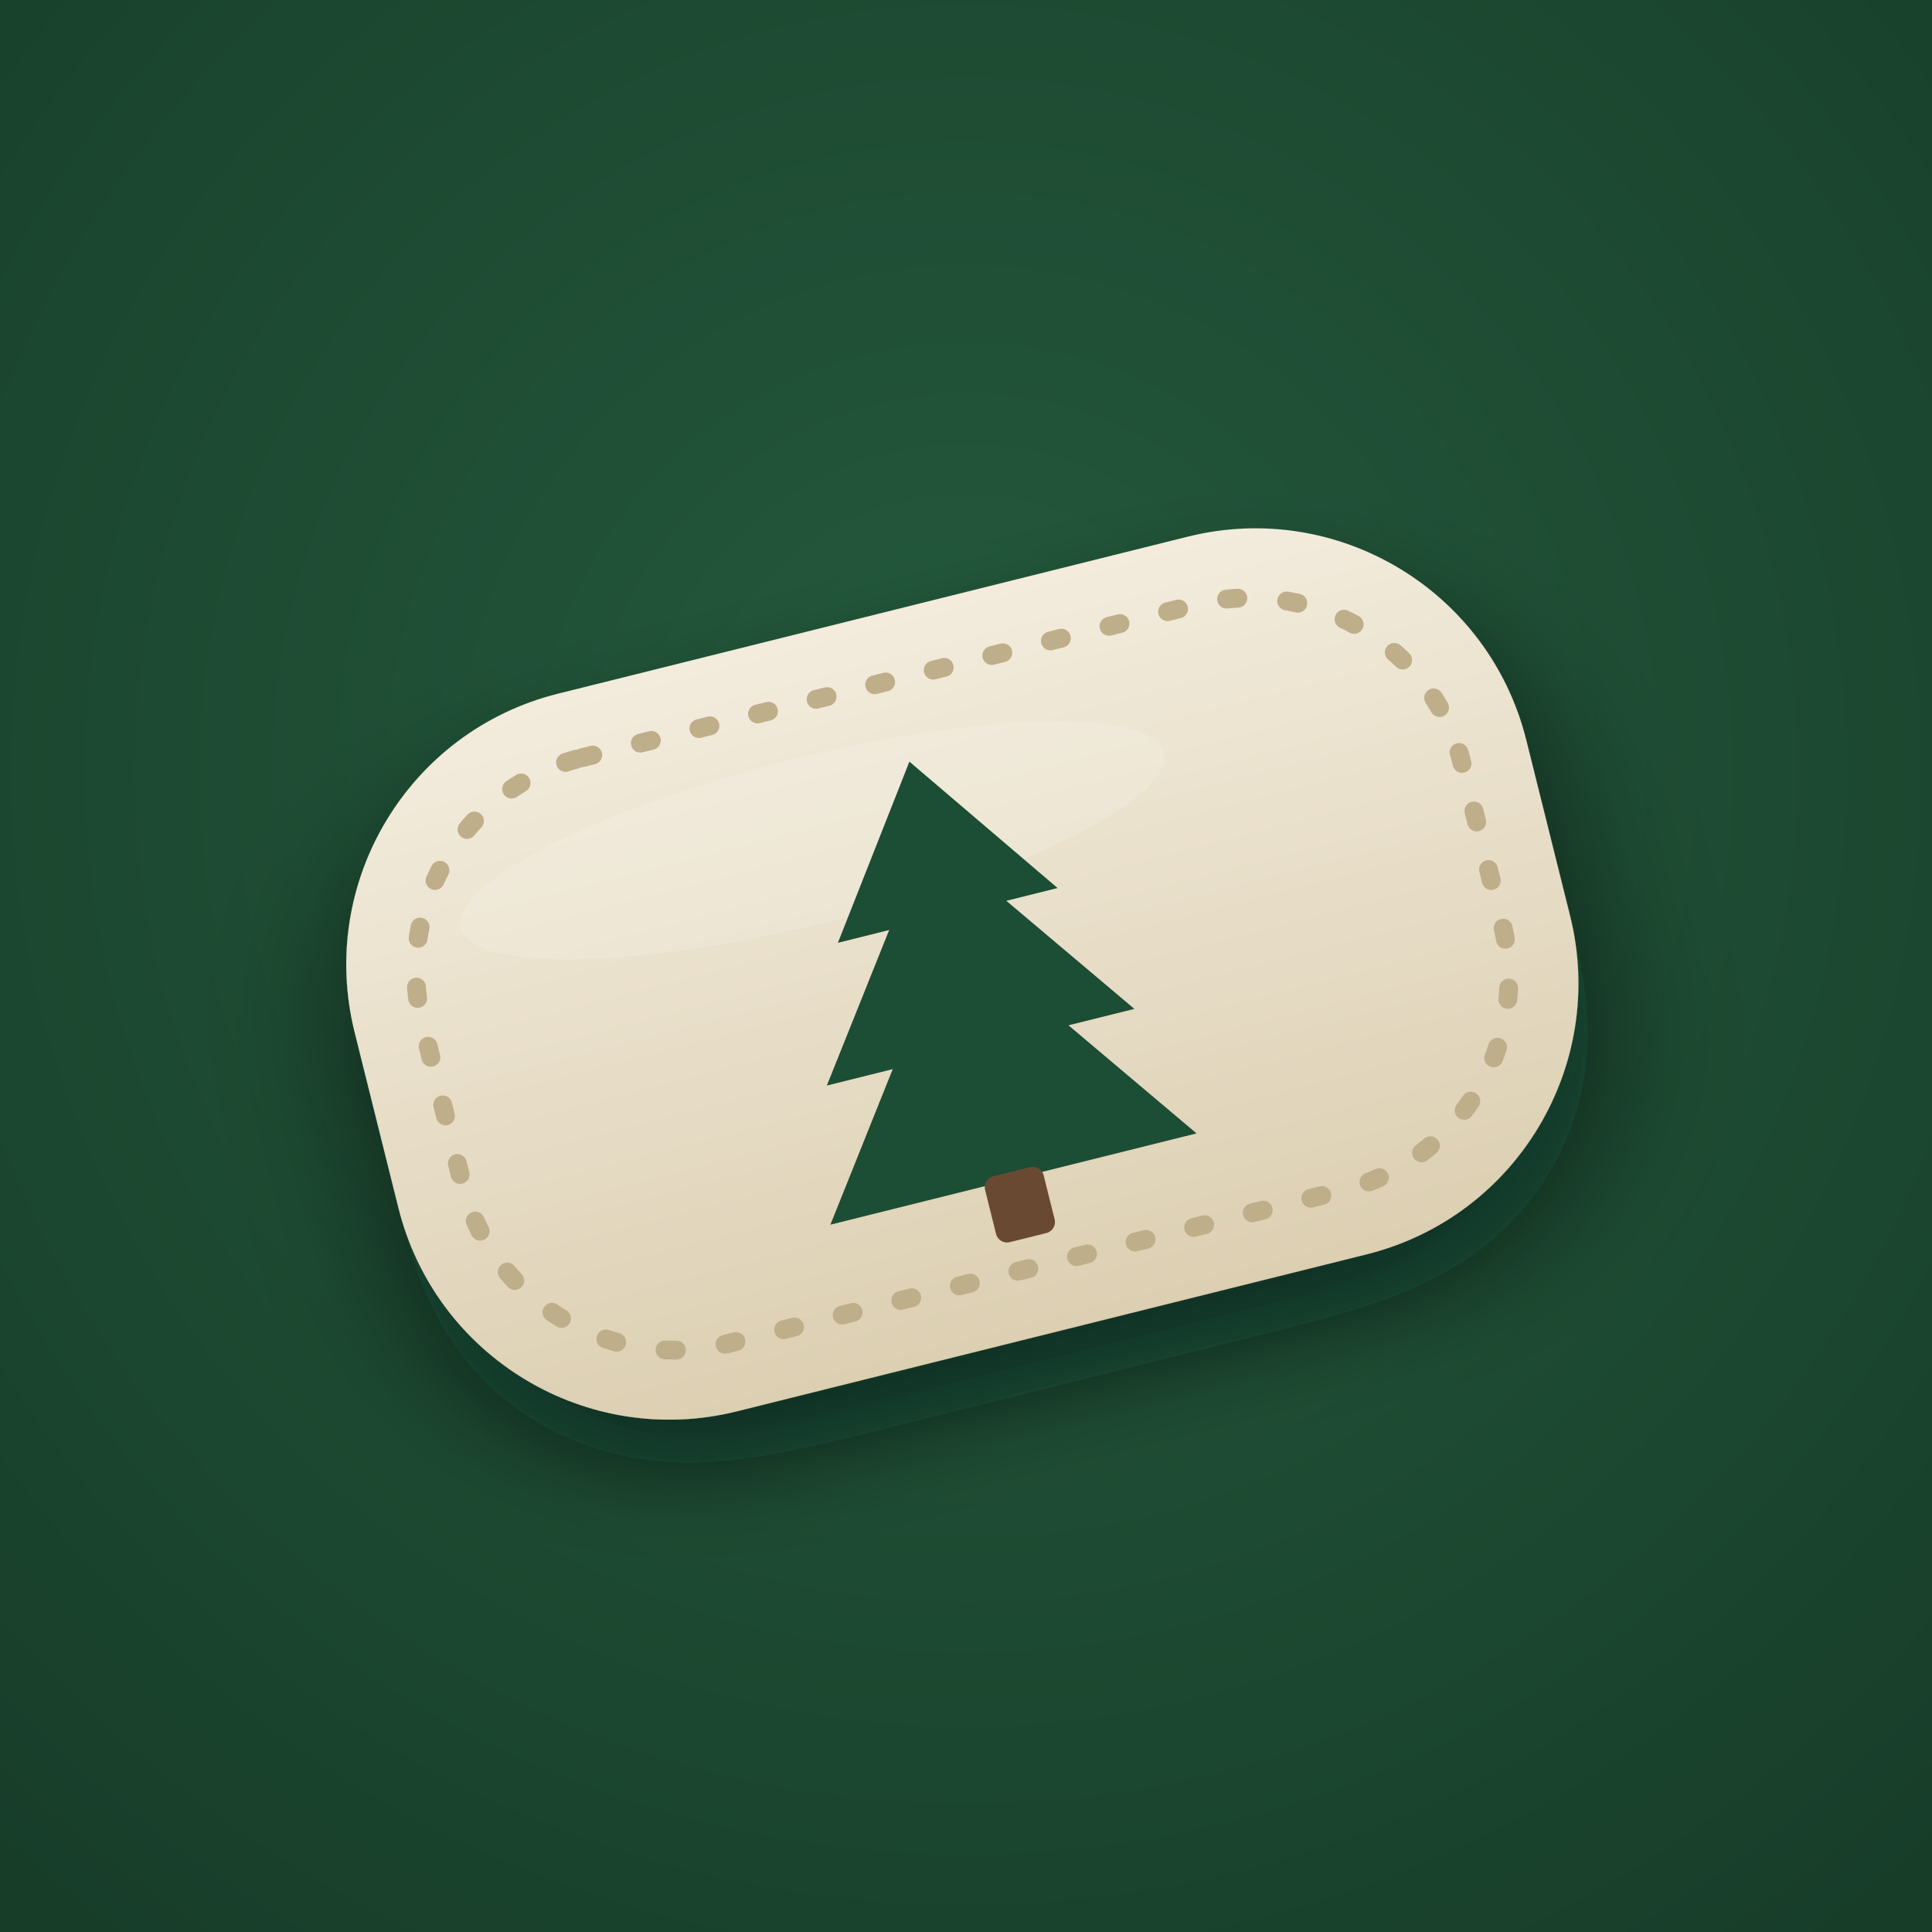
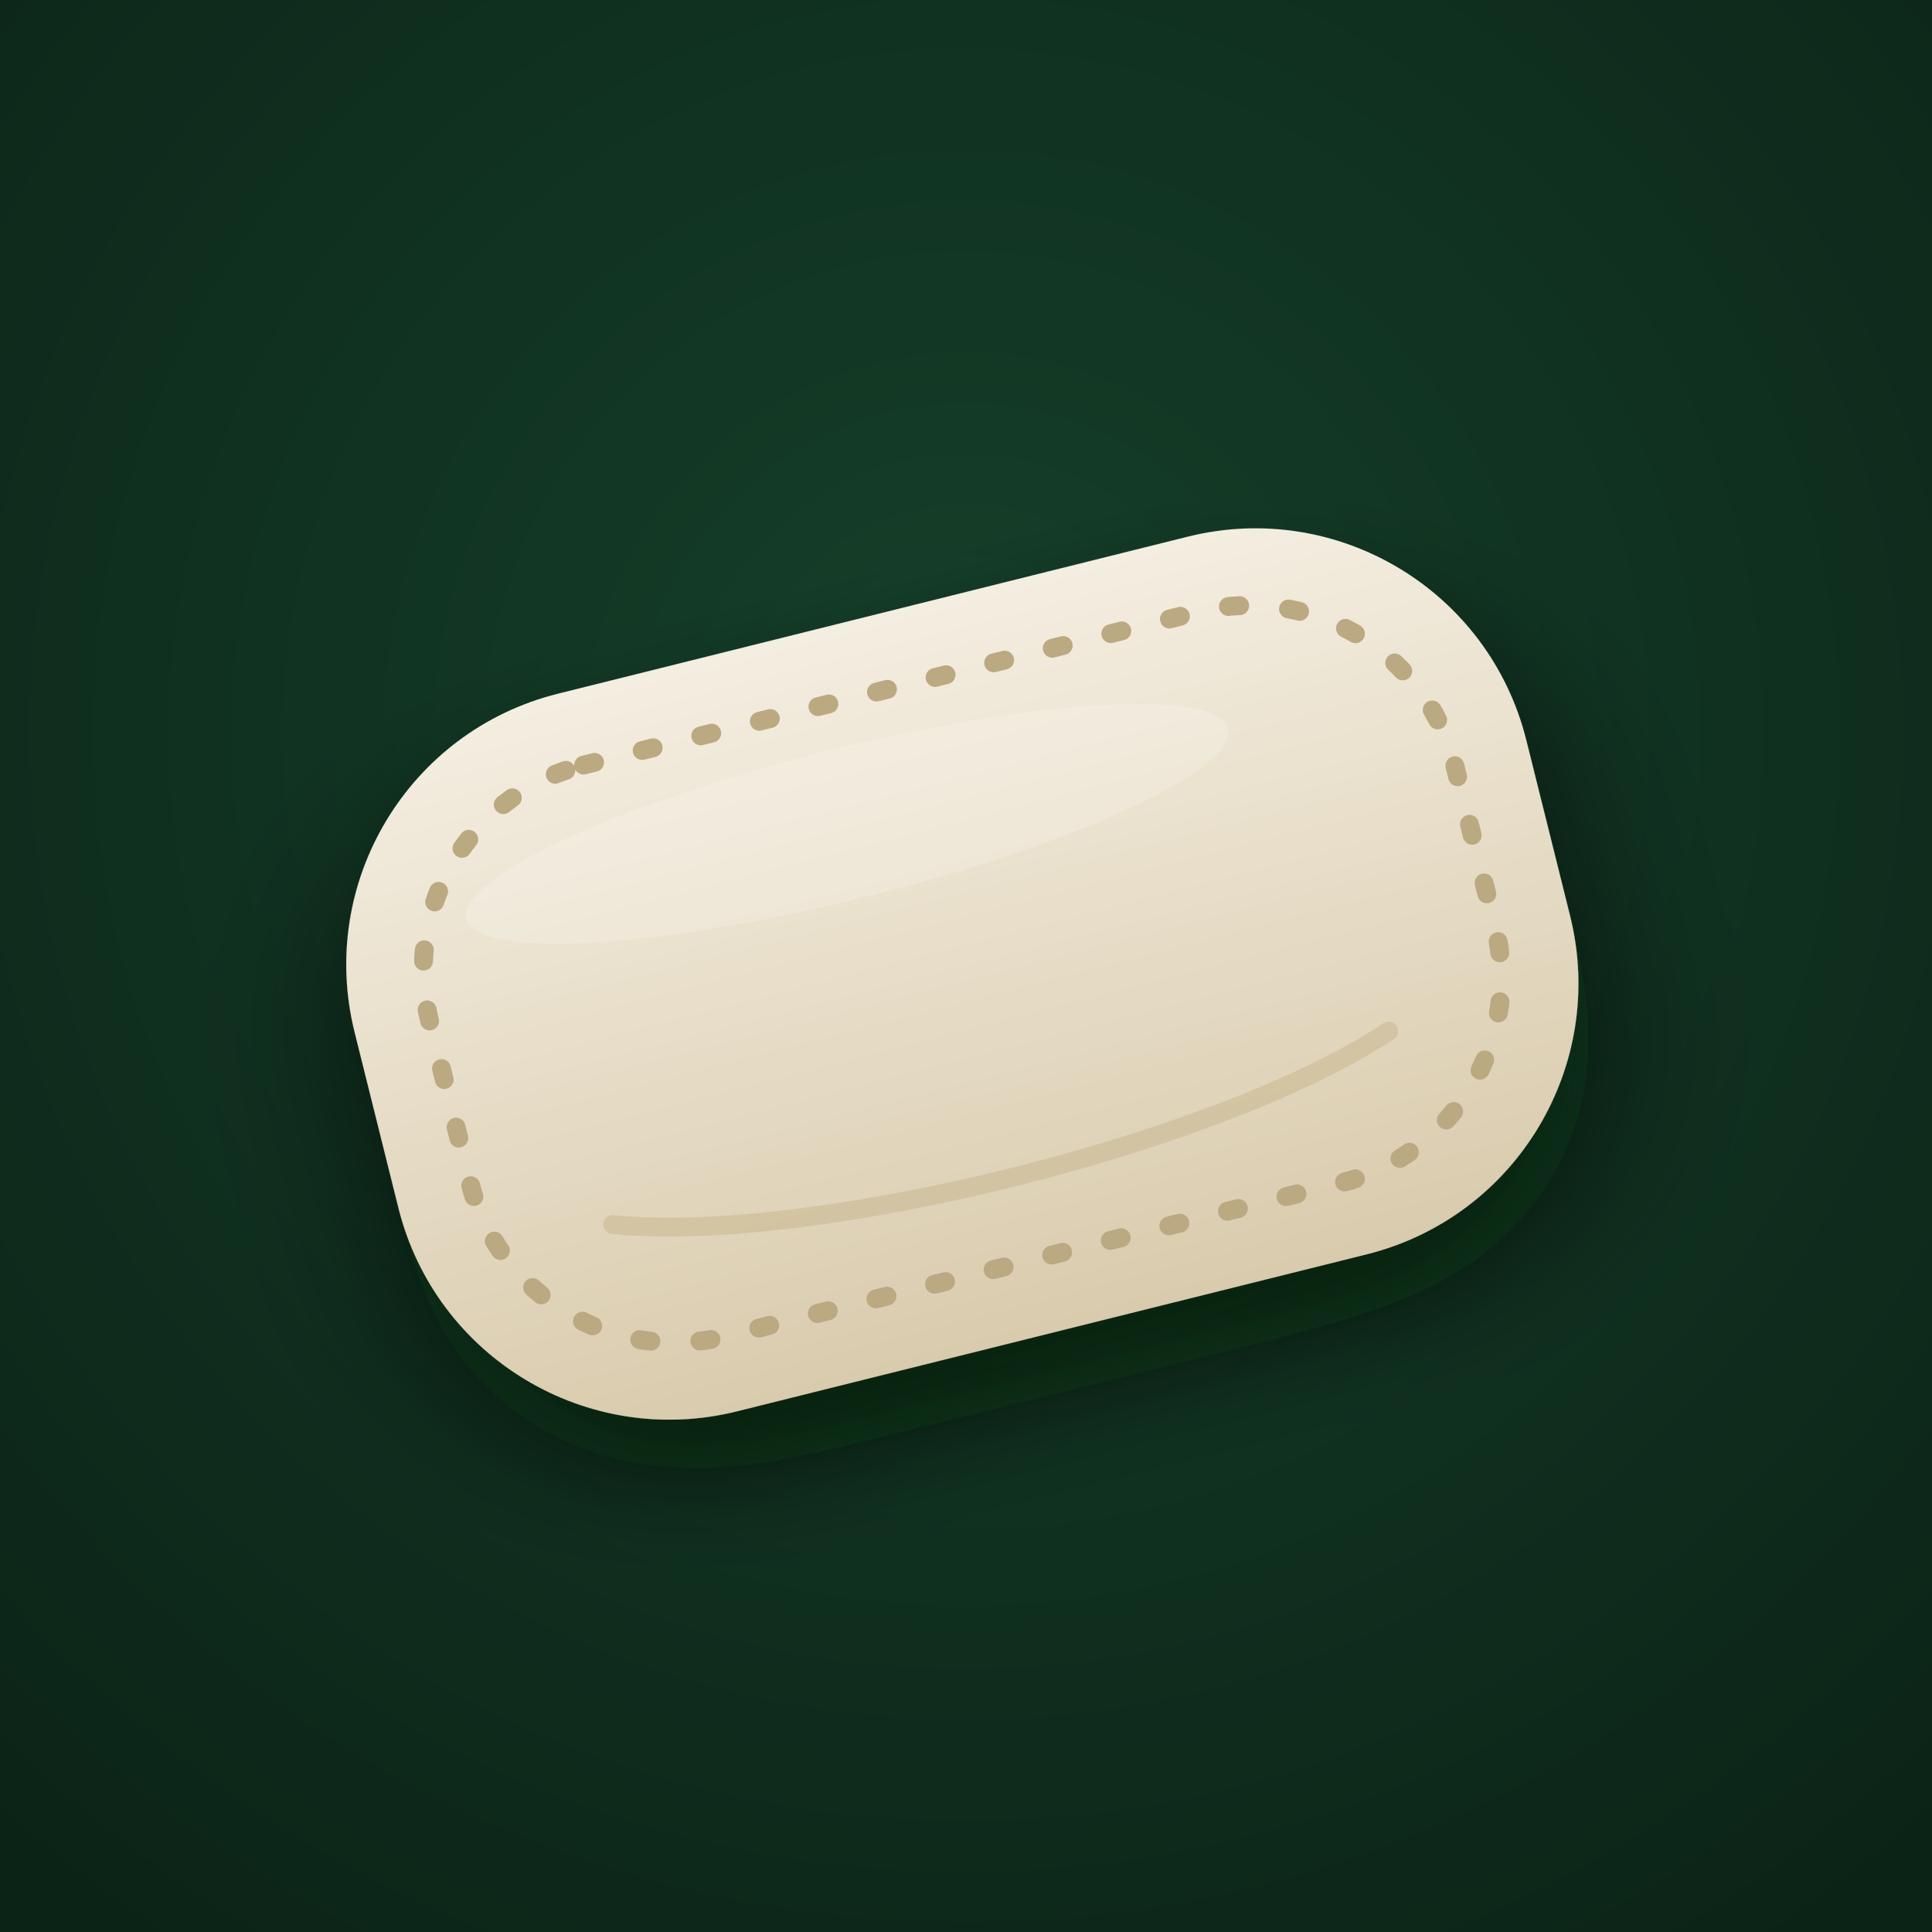
<svg xmlns="http://www.w3.org/2000/svg" viewBox="0 0 512 512">
  <defs>
-     <radialGradient id="bg" cx="50%" cy="40%" r="75%">
-       <stop offset="0" stop-color="#245A3D" />
-       <stop offset="1" stop-color="#173D29" />
+     <radialGradient id="bg" cx="50%" cy="38%" r="78%">
+       <stop offset="0" stop-color="#15402A" />
+       <stop offset="1" stop-color="#0B2216" />
    </radialGradient>
    <linearGradient id="pouch" x1="0" y1="0" x2="0" y2="1">
-       <stop offset="0" stop-color="#F3ECDD" />
-       <stop offset="1" stop-color="#DCCFB2" />
+       <stop offset="0" stop-color="#F4EEE1" />
+       <stop offset="1" stop-color="#D9CBAD" />
    </linearGradient>
    <filter id="sh" x="-30%" y="-30%" width="160%" height="160%">
-       <feDropShadow dx="0" dy="14" stdDeviation="16" flood-color="#06140C" flood-opacity="0.55" />
+       <feDropShadow dx="0" dy="16" stdDeviation="18" flood-color="#020a05" flood-opacity="0.6" />
    </filter>
  </defs>
  <rect width="512" height="512" fill="url(#bg)" />
  <g transform="rotate(-14 256 262)" filter="url(#sh)">
    <rect x="96" y="160" width="320" height="196" rx="74" fill="url(#pouch)" />
-     <rect x="114" y="178" width="284" height="160" rx="58" fill="none" stroke="#BFAE8A" stroke-width="5" stroke-dasharray="3 13" stroke-linecap="round" />
-     <ellipse cx="226" cy="214" rx="96" ry="22" fill="#FFFFFF" opacity="0.14" />
-     <g transform="translate(256 262)">
-       <path d="M0 -62 L30 -20 L16 -20 L42 16 L24 16 L50 52 L-50 52 L-24 16 L-42 16 L-16 -20 L-30 -20 Z" fill="#1E4D34" />
-       <rect x="-8" y="50" width="16" height="18" rx="3" fill="#6B4A33" />
-     </g>
+     <rect x="116" y="180" width="280" height="156" rx="56" fill="none" stroke="#BBA982" stroke-width="5" stroke-dasharray="3 13" stroke-linecap="round" />
+     <path d="M150 300 C 200 318, 312 318, 362 300" fill="none" stroke="#CDBD99" stroke-width="5" stroke-linecap="round" opacity="0.7" />
+     <ellipse cx="236" cy="212" rx="104" ry="20" fill="#FFFFFF" opacity="0.18" />
  </g>
</svg>
